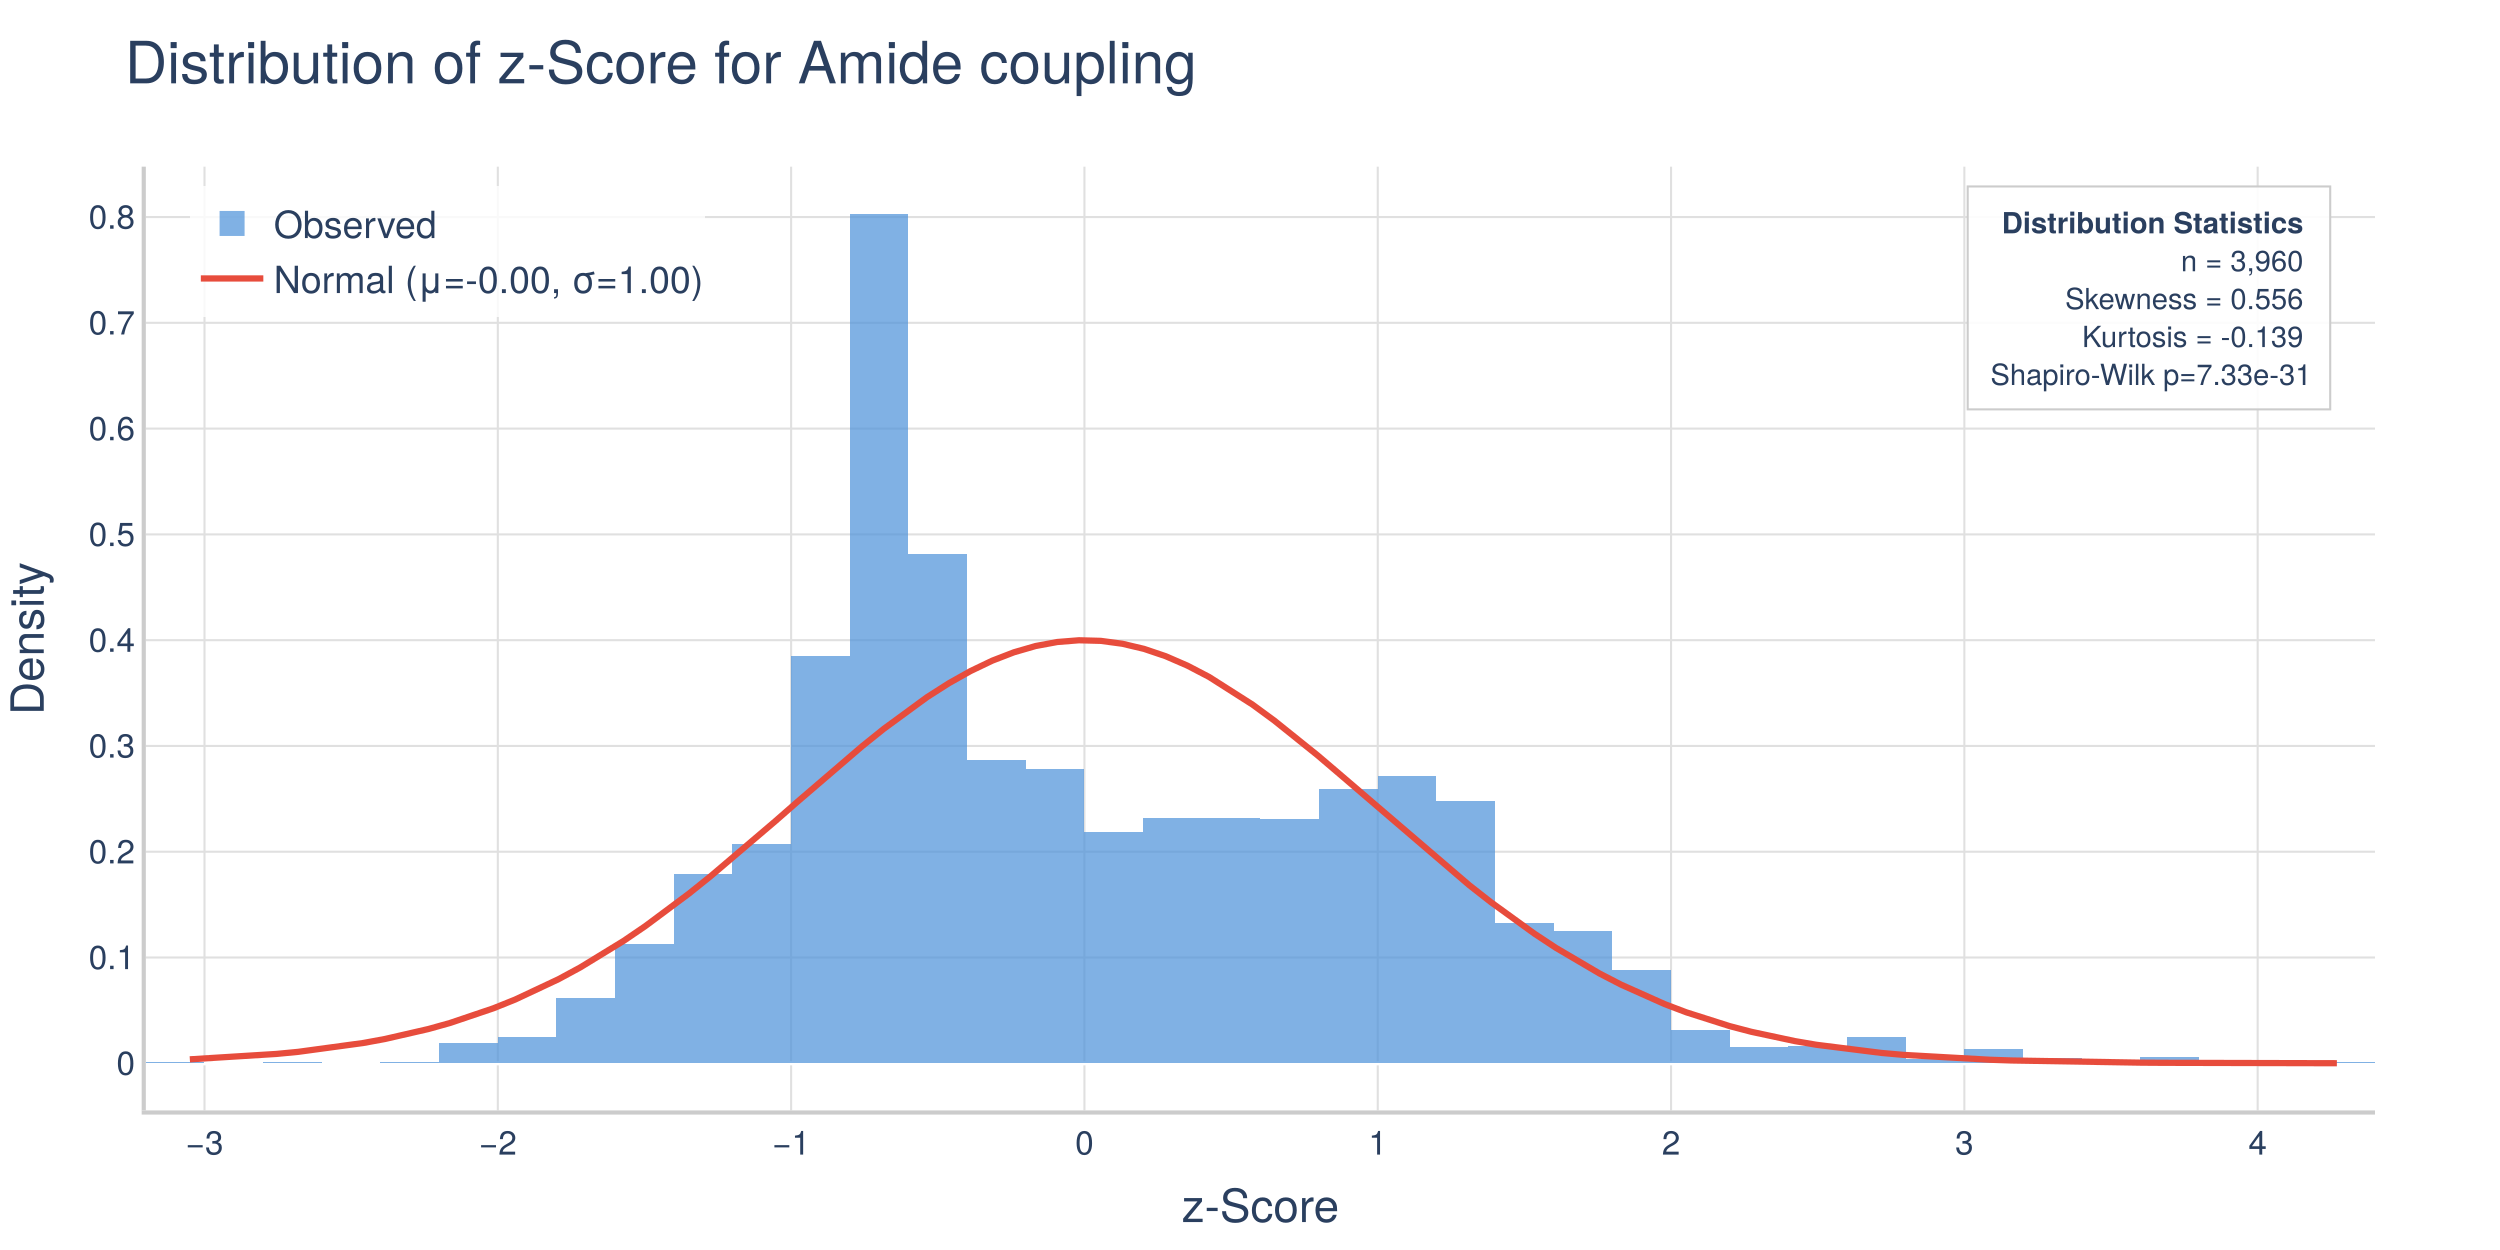
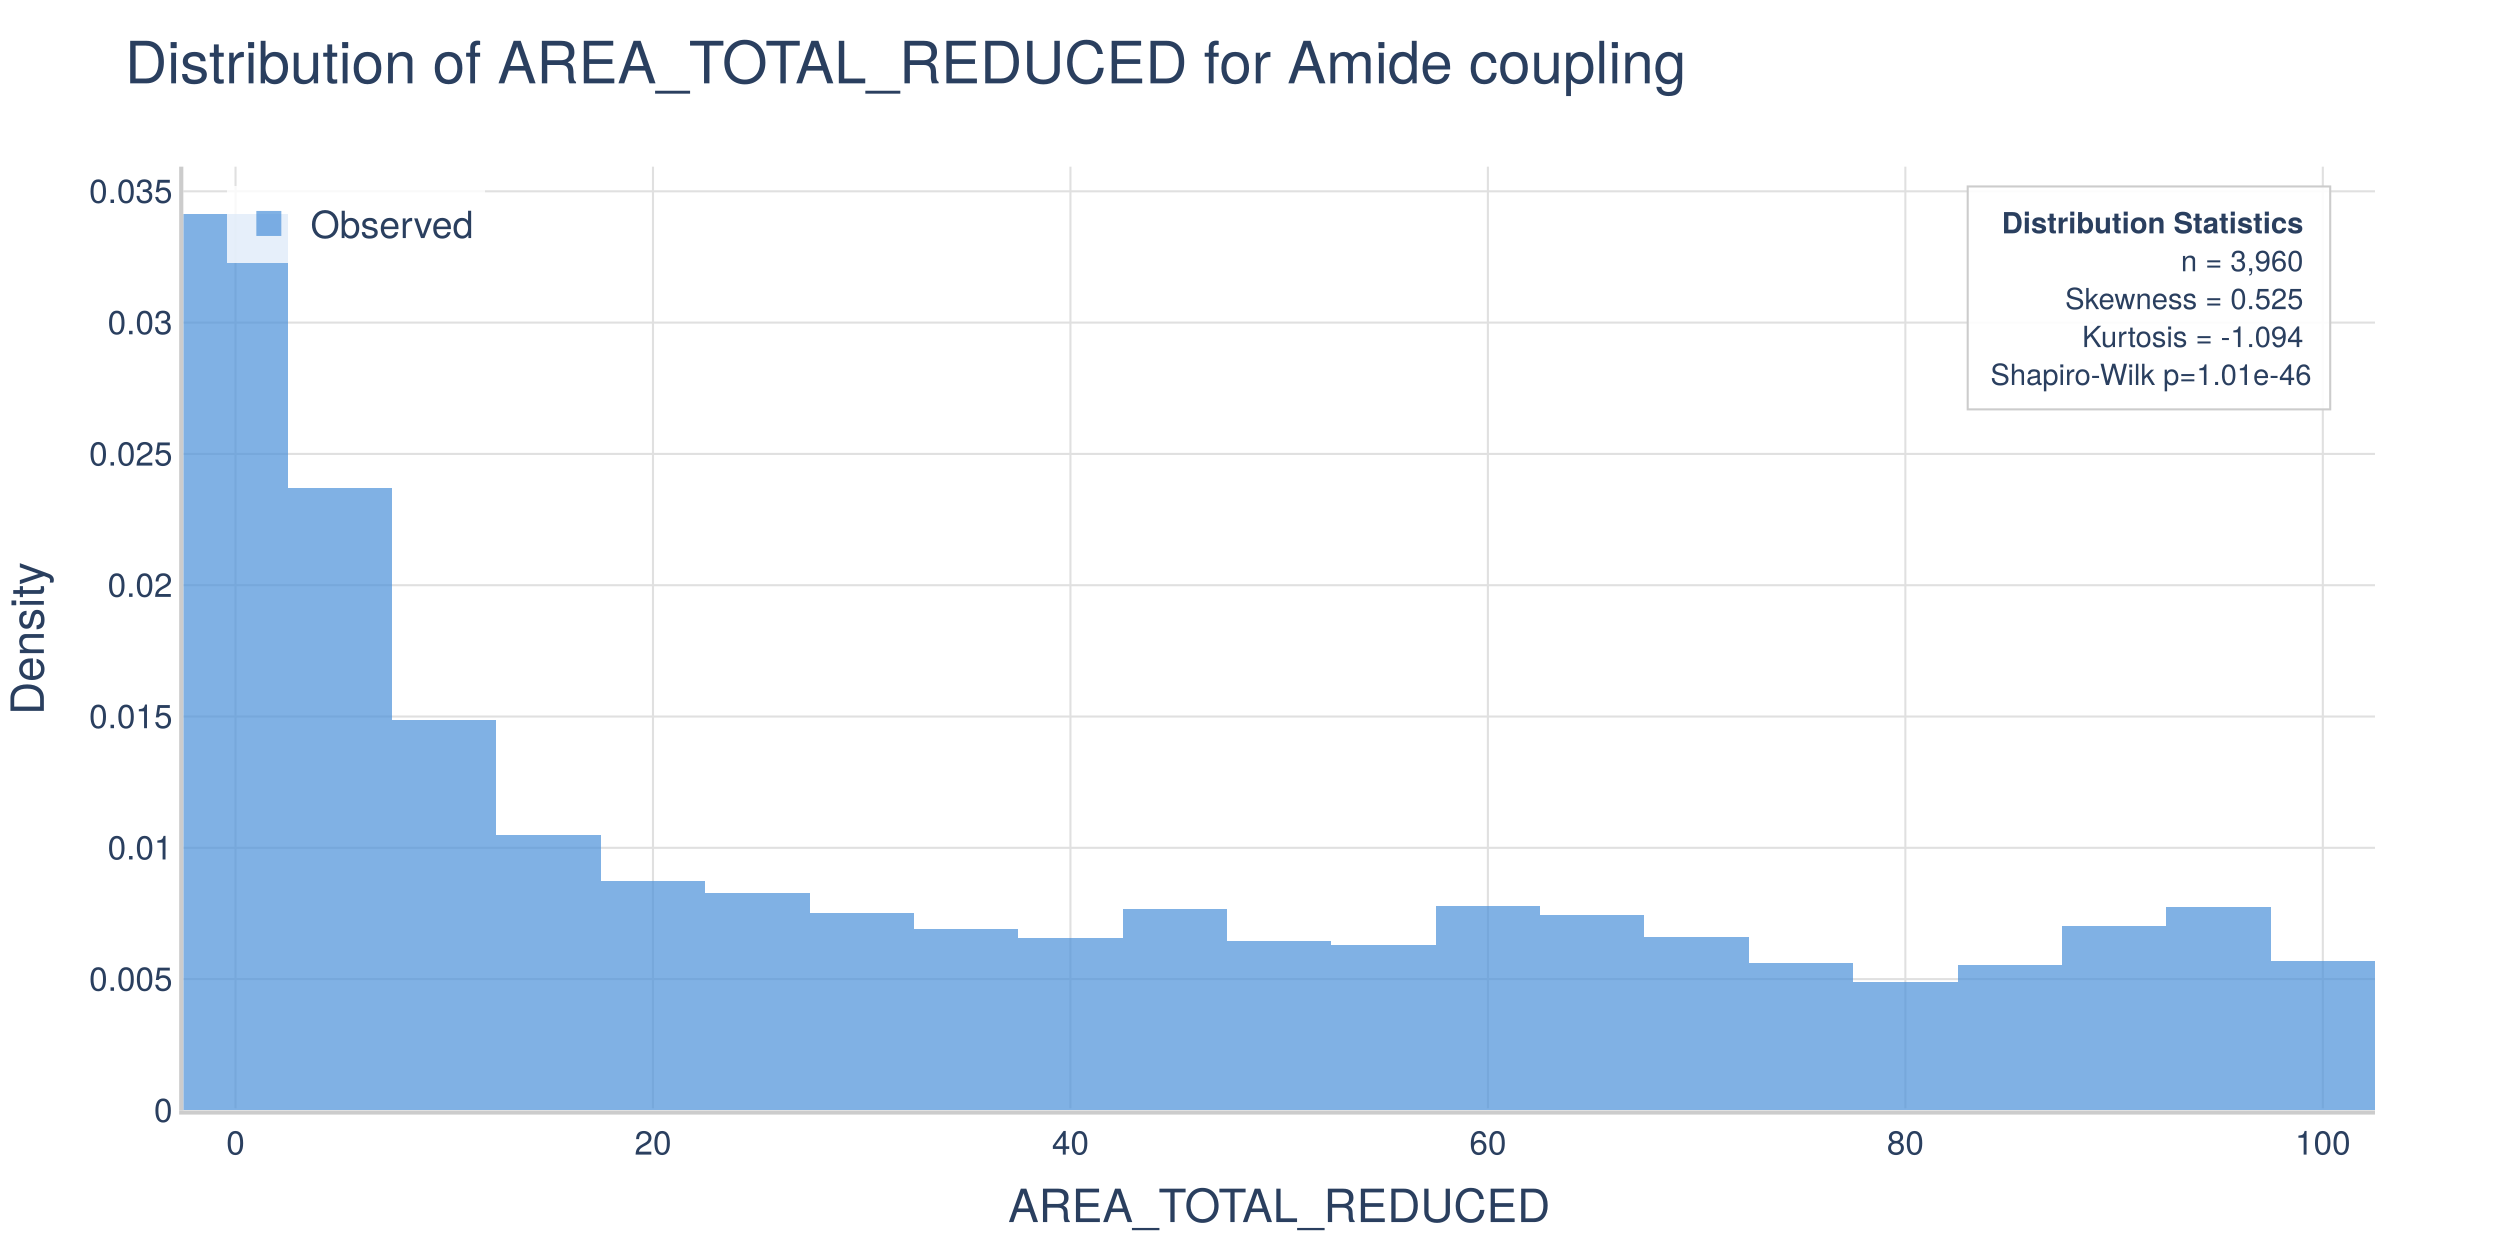
<svg xmlns="http://www.w3.org/2000/svg" class="main-svg" width="1200" height="600" style="" viewBox="0 0 1200 600">
  <rect x="0" y="0" width="1200" height="600" style="fill: rgb(255, 255, 255); fill-opacity: 1;" />
-   <defs id="defs-09cb1d">
+   <defs id="defs-768ce7">
    <g class="clips">
-       <clipPath id="clip09cb1dxyplot" class="plotclip">
-         <rect width="1070" height="453" />
-       </clipPath>
-       <clipPath class="axesclip" id="clip09cb1dx">
-         <rect x="70" y="0" width="1070" height="600" />
-       </clipPath>
-       <clipPath class="axesclip" id="clip09cb1dy">
+       <clipPath id="clip768ce7xyplot" class="plotclip">
+         <rect width="1052" height="453" />
+       </clipPath>
+       <clipPath class="axesclip" id="clip768ce7x">
+         <rect x="88" y="0" width="1052" height="600" />
+       </clipPath>
+       <clipPath class="axesclip" id="clip768ce7y">
        <rect x="0" y="80" width="1200" height="453" />
      </clipPath>
-       <clipPath class="axesclip" id="clip09cb1dxy">
-         <rect x="70" y="80" width="1070" height="453" />
+       <clipPath class="axesclip" id="clip768ce7xy">
+         <rect x="88" y="80" width="1052" height="453" />
      </clipPath>
    </g>
    <g class="gradients" />
    <g class="patterns" />
  </defs>
  <g class="bglayer" />
  <g class="layer-below">
    <g class="imagelayer" />
    <g class="shapelayer" />
  </g>
  <g class="cartesianlayer">
    <g class="subplot xy">
      <g class="layer-subplot">
        <g class="shapelayer" />
        <g class="imagelayer" />
      </g>
      <g class="minor-gridlayer">
        <g class="x" />
        <g class="y" />
      </g>
      <g class="gridlayer">
        <g class="x">
-           <path class="xgrid crisp" transform="translate(98.16,0)" d="M0,80v453" style="stroke: rgb(224, 224, 224); stroke-opacity: 1; stroke-width: 1px;" />
-           <path class="xgrid crisp" transform="translate(238.95,0)" d="M0,80v453" style="stroke: rgb(224, 224, 224); stroke-opacity: 1; stroke-width: 1px;" />
-           <path class="xgrid crisp" transform="translate(379.74,0)" d="M0,80v453" style="stroke: rgb(224, 224, 224); stroke-opacity: 1; stroke-width: 1px;" />
-           <path class="xgrid crisp" transform="translate(520.53,0)" d="M0,80v453" style="stroke: rgb(224, 224, 224); stroke-opacity: 1; stroke-width: 1px;" />
-           <path class="xgrid crisp" transform="translate(661.32,0)" d="M0,80v453" style="stroke: rgb(224, 224, 224); stroke-opacity: 1; stroke-width: 1px;" />
-           <path class="xgrid crisp" transform="translate(802.11,0)" d="M0,80v453" style="stroke: rgb(224, 224, 224); stroke-opacity: 1; stroke-width: 1px;" />
-           <path class="xgrid crisp" transform="translate(942.89,0)" d="M0,80v453" style="stroke: rgb(224, 224, 224); stroke-opacity: 1; stroke-width: 1px;" />
-           <path class="xgrid crisp" transform="translate(1083.68,0)" d="M0,80v453" style="stroke: rgb(224, 224, 224); stroke-opacity: 1; stroke-width: 1px;" />
+           <path class="xgrid crisp" transform="translate(113.05,0)" d="M0,80v453" style="stroke: rgb(224, 224, 224); stroke-opacity: 1; stroke-width: 1px;" />
+           <path class="xgrid crisp" transform="translate(313.43,0)" d="M0,80v453" style="stroke: rgb(224, 224, 224); stroke-opacity: 1; stroke-width: 1px;" />
+           <path class="xgrid crisp" transform="translate(513.81,0)" d="M0,80v453" style="stroke: rgb(224, 224, 224); stroke-opacity: 1; stroke-width: 1px;" />
+           <path class="xgrid crisp" transform="translate(714.19,0)" d="M0,80v453" style="stroke: rgb(224, 224, 224); stroke-opacity: 1; stroke-width: 1px;" />
+           <path class="xgrid crisp" transform="translate(914.57,0)" d="M0,80v453" style="stroke: rgb(224, 224, 224); stroke-opacity: 1; stroke-width: 1px;" />
+           <path class="xgrid crisp" transform="translate(1114.95,0)" d="M0,80v453" style="stroke: rgb(224, 224, 224); stroke-opacity: 1; stroke-width: 1px;" />
        </g>
        <g class="y">
-           <path class="ygrid crisp" transform="translate(0,459.6)" d="M70,0h1070" style="stroke: rgb(224, 224, 224); stroke-opacity: 1; stroke-width: 1px;" />
-           <path class="ygrid crisp" transform="translate(0,408.83)" d="M70,0h1070" style="stroke: rgb(224, 224, 224); stroke-opacity: 1; stroke-width: 1px;" />
-           <path class="ygrid crisp" transform="translate(0,358.05)" d="M70,0h1070" style="stroke: rgb(224, 224, 224); stroke-opacity: 1; stroke-width: 1px;" />
-           <path class="ygrid crisp" transform="translate(0,307.28)" d="M70,0h1070" style="stroke: rgb(224, 224, 224); stroke-opacity: 1; stroke-width: 1px;" />
-           <path class="ygrid crisp" transform="translate(0,256.51)" d="M70,0h1070" style="stroke: rgb(224, 224, 224); stroke-opacity: 1; stroke-width: 1px;" />
-           <path class="ygrid crisp" transform="translate(0,205.73)" d="M70,0h1070" style="stroke: rgb(224, 224, 224); stroke-opacity: 1; stroke-width: 1px;" />
-           <path class="ygrid crisp" transform="translate(0,154.96)" d="M70,0h1070" style="stroke: rgb(224, 224, 224); stroke-opacity: 1; stroke-width: 1px;" />
-           <path class="ygrid crisp" transform="translate(0,104.19)" d="M70,0h1070" style="stroke: rgb(224, 224, 224); stroke-opacity: 1; stroke-width: 1px;" />
+           <path class="ygrid crisp" transform="translate(0,469.98)" d="M88,0h1052" style="stroke: rgb(224, 224, 224); stroke-opacity: 1; stroke-width: 1px;" />
+           <path class="ygrid crisp" transform="translate(0,406.95)" d="M88,0h1052" style="stroke: rgb(224, 224, 224); stroke-opacity: 1; stroke-width: 1px;" />
+           <path class="ygrid crisp" transform="translate(0,343.93)" d="M88,0h1052" style="stroke: rgb(224, 224, 224); stroke-opacity: 1; stroke-width: 1px;" />
+           <path class="ygrid crisp" transform="translate(0,280.9)" d="M88,0h1052" style="stroke: rgb(224, 224, 224); stroke-opacity: 1; stroke-width: 1px;" />
+           <path class="ygrid crisp" transform="translate(0,217.88)" d="M88,0h1052" style="stroke: rgb(224, 224, 224); stroke-opacity: 1; stroke-width: 1px;" />
+           <path class="ygrid crisp" transform="translate(0,154.85)" d="M88,0h1052" style="stroke: rgb(224, 224, 224); stroke-opacity: 1; stroke-width: 1px;" />
+           <path class="ygrid crisp" transform="translate(0,91.83)" d="M88,0h1052" style="stroke: rgb(224, 224, 224); stroke-opacity: 1; stroke-width: 1px;" />
        </g>
      </g>
      <g class="zerolinelayer">
-         <path class="yzl zl crisp" transform="translate(0,510.37)" d="M70,0h1070" style="stroke: rgb(255, 255, 255); stroke-opacity: 1; stroke-width: 2px;" />
+         <path class="yzl zl crisp" transform="translate(0,533)" d="M88,0h1052" style="stroke: rgb(255, 255, 255); stroke-opacity: 1; stroke-width: 2px;" />
      </g>
      <g class="layer-between">
        <g class="shapelayer" />
        <g class="imagelayer" />
      </g>
      <path class="xlines-below" />
      <path class="ylines-below" />
      <g class="overlines-below" />
      <g class="xaxislayer-below" />
      <g class="yaxislayer-below" />
      <g class="overaxes-below" />
      <g class="overplot">
-         <g class="xy" transform="translate(70,80)" clip-path="url(#clip09cb1dxyplot)">
+         <g class="xy" transform="translate(88,80)" clip-path="url(#clip768ce7xyplot)">
          <g class="barlayer mlayer">
            <g class="trace bars" shape-rendering="crispEdges" style="opacity: 0.7;">
              <g class="points">
                <g class="point">
-                   <path d="M0,430.37V429.73H28.16V430.37Z" style="vector-effect: none; opacity: 1; stroke-width: 0px; fill: rgb(74, 144, 217); fill-opacity: 1;" />
-                 </g>
-                 <g class="point">
-                   <path d="M0,0Z" style="vector-effect: none; opacity: 1; stroke-width: 0px; fill: rgb(74, 144, 217); fill-opacity: 1;" />
-                 </g>
-                 <g class="point">
-                   <path d="M56.32,430.37V429.73H84.47V430.37Z" style="vector-effect: none; opacity: 1; stroke-width: 0px; fill: rgb(74, 144, 217); fill-opacity: 1;" />
-                 </g>
-                 <g class="point">
-                   <path d="M0,0Z" style="vector-effect: none; opacity: 1; stroke-width: 0px; fill: rgb(74, 144, 217); fill-opacity: 1;" />
-                 </g>
-                 <g class="point">
-                   <path d="M112.63,430.37V429.73H140.79V430.37Z" style="vector-effect: none; opacity: 1; stroke-width: 0px; fill: rgb(74, 144, 217); fill-opacity: 1;" />
-                 </g>
-                 <g class="point">
-                   <path d="M140.79,430.37V420.76H168.95V430.37Z" style="vector-effect: none; opacity: 1; stroke-width: 0px; fill: rgb(74, 144, 217); fill-opacity: 1;" />
-                 </g>
-                 <g class="point">
-                   <path d="M168.95,430.37V417.55H197.11V430.37Z" style="vector-effect: none; opacity: 1; stroke-width: 0px; fill: rgb(74, 144, 217); fill-opacity: 1;" />
-                 </g>
-                 <g class="point">
-                   <path d="M197.11,430.37V398.96H225.26V430.37Z" style="vector-effect: none; opacity: 1; stroke-width: 0px; fill: rgb(74, 144, 217); fill-opacity: 1;" />
-                 </g>
-                 <g class="point">
-                   <path d="M225.26,430.37V373.32H253.42V430.37Z" style="vector-effect: none; opacity: 1; stroke-width: 0px; fill: rgb(74, 144, 217); fill-opacity: 1;" />
-                 </g>
-                 <g class="point">
-                   <path d="M253.42,430.37V339.34H281.58V430.37Z" style="vector-effect: none; opacity: 1; stroke-width: 0px; fill: rgb(74, 144, 217); fill-opacity: 1;" />
-                 </g>
-                 <g class="point">
-                   <path d="M281.58,430.37V325.24H309.74V430.37Z" style="vector-effect: none; opacity: 1; stroke-width: 0px; fill: rgb(74, 144, 217); fill-opacity: 1;" />
-                 </g>
-                 <g class="point">
-                   <path d="M309.74,430.37V234.84H337.89V430.37Z" style="vector-effect: none; opacity: 1; stroke-width: 0px; fill: rgb(74, 144, 217); fill-opacity: 1;" />
-                 </g>
-                 <g class="point">
-                   <path d="M337.89,430.37V22.65H366.05V430.37Z" style="vector-effect: none; opacity: 1; stroke-width: 0px; fill: rgb(74, 144, 217); fill-opacity: 1;" />
-                 </g>
-                 <g class="point">
-                   <path d="M366.05,430.37V186.12H394.21V430.37Z" style="vector-effect: none; opacity: 1; stroke-width: 0px; fill: rgb(74, 144, 217); fill-opacity: 1;" />
-                 </g>
-                 <g class="point">
-                   <path d="M394.21,430.37V284.85H422.37V430.37Z" style="vector-effect: none; opacity: 1; stroke-width: 0px; fill: rgb(74, 144, 217); fill-opacity: 1;" />
-                 </g>
-                 <g class="point">
-                   <path d="M422.37,430.37V289.34H450.53V430.37Z" style="vector-effect: none; opacity: 1; stroke-width: 0px; fill: rgb(74, 144, 217); fill-opacity: 1;" />
-                 </g>
-                 <g class="point">
-                   <path d="M450.53,430.37V319.47H478.68V430.37Z" style="vector-effect: none; opacity: 1; stroke-width: 0px; fill: rgb(74, 144, 217); fill-opacity: 1;" />
-                 </g>
-                 <g class="point">
-                   <path d="M478.68,430.37V312.41H506.84V430.37Z" style="vector-effect: none; opacity: 1; stroke-width: 0px; fill: rgb(74, 144, 217); fill-opacity: 1;" />
-                 </g>
-                 <g class="point">
-                   <path d="M506.84,430.37V312.41H535V430.37Z" style="vector-effect: none; opacity: 1; stroke-width: 0px; fill: rgb(74, 144, 217); fill-opacity: 1;" />
-                 </g>
-                 <g class="point">
-                   <path d="M535,430.37V313.06H563.16V430.37Z" style="vector-effect: none; opacity: 1; stroke-width: 0px; fill: rgb(74, 144, 217); fill-opacity: 1;" />
-                 </g>
-                 <g class="point">
-                   <path d="M563.16,430.37V298.95H591.32V430.37Z" style="vector-effect: none; opacity: 1; stroke-width: 0px; fill: rgb(74, 144, 217); fill-opacity: 1;" />
-                 </g>
-                 <g class="point">
-                   <path d="M591.32,430.37V292.54H619.47V430.37Z" style="vector-effect: none; opacity: 1; stroke-width: 0px; fill: rgb(74, 144, 217); fill-opacity: 1;" />
-                 </g>
-                 <g class="point">
-                   <path d="M619.47,430.37V304.72H647.63V430.37Z" style="vector-effect: none; opacity: 1; stroke-width: 0px; fill: rgb(74, 144, 217); fill-opacity: 1;" />
-                 </g>
-                 <g class="point">
-                   <path d="M647.63,430.37V363.06H675.79V430.37Z" style="vector-effect: none; opacity: 1; stroke-width: 0px; fill: rgb(74, 144, 217); fill-opacity: 1;" />
-                 </g>
-                 <g class="point">
-                   <path d="M675.79,430.37V366.91H703.95V430.37Z" style="vector-effect: none; opacity: 1; stroke-width: 0px; fill: rgb(74, 144, 217); fill-opacity: 1;" />
-                 </g>
-                 <g class="point">
-                   <path d="M703.95,430.37V385.5H732.11V430.37Z" style="vector-effect: none; opacity: 1; stroke-width: 0px; fill: rgb(74, 144, 217); fill-opacity: 1;" />
-                 </g>
-                 <g class="point">
-                   <path d="M732.11,430.37V414.34H760.26V430.37Z" style="vector-effect: none; opacity: 1; stroke-width: 0px; fill: rgb(74, 144, 217); fill-opacity: 1;" />
-                 </g>
-                 <g class="point">
-                   <path d="M760.26,430.37V422.68H788.42V430.37Z" style="vector-effect: none; opacity: 1; stroke-width: 0px; fill: rgb(74, 144, 217); fill-opacity: 1;" />
-                 </g>
-                 <g class="point">
-                   <path d="M788.42,430.37V422.04H816.58V430.37Z" style="vector-effect: none; opacity: 1; stroke-width: 0px; fill: rgb(74, 144, 217); fill-opacity: 1;" />
-                 </g>
-                 <g class="point">
-                   <path d="M816.58,430.37V417.55H844.74V430.37Z" style="vector-effect: none; opacity: 1; stroke-width: 0px; fill: rgb(74, 144, 217); fill-opacity: 1;" />
-                 </g>
-                 <g class="point">
-                   <path d="M844.74,430.37V428.45H872.89V430.37Z" style="vector-effect: none; opacity: 1; stroke-width: 0px; fill: rgb(74, 144, 217); fill-opacity: 1;" />
-                 </g>
-                 <g class="point">
-                   <path d="M872.89,430.37V423.32H901.05V430.37Z" style="vector-effect: none; opacity: 1; stroke-width: 0px; fill: rgb(74, 144, 217); fill-opacity: 1;" />
-                 </g>
-                 <g class="point">
-                   <path d="M901.05,430.37V427.81H929.21V430.37Z" style="vector-effect: none; opacity: 1; stroke-width: 0px; fill: rgb(74, 144, 217); fill-opacity: 1;" />
-                 </g>
-                 <g class="point">
-                   <path d="M929.21,430.37V429.73H957.37V430.37Z" style="vector-effect: none; opacity: 1; stroke-width: 0px; fill: rgb(74, 144, 217); fill-opacity: 1;" />
-                 </g>
-                 <g class="point">
-                   <path d="M957.37,430.37V427.17H985.53V430.37Z" style="vector-effect: none; opacity: 1; stroke-width: 0px; fill: rgb(74, 144, 217); fill-opacity: 1;" />
-                 </g>
-                 <g class="point">
-                   <path d="M0,0Z" style="vector-effect: none; opacity: 1; stroke-width: 0px; fill: rgb(74, 144, 217); fill-opacity: 1;" />
-                 </g>
-                 <g class="point">
-                   <path d="M0,0Z" style="vector-effect: none; opacity: 1; stroke-width: 0px; fill: rgb(74, 144, 217); fill-opacity: 1;" />
-                 </g>
-                 <g class="point">
-                   <path d="M1041.84,430.37V429.73H1070V430.37Z" style="vector-effect: none; opacity: 1; stroke-width: 0px; fill: rgb(74, 144, 217); fill-opacity: 1;" />
+                   <path d="M0,453V22.65H50.1V453Z" style="vector-effect: none; opacity: 1; stroke-width: 0px; fill: rgb(74, 144, 217); fill-opacity: 1;" />
+                 </g>
+                 <g class="point">
+                   <path d="M50.1,453V154.43H100.19V453Z" style="vector-effect: none; opacity: 1; stroke-width: 0px; fill: rgb(74, 144, 217); fill-opacity: 1;" />
+                 </g>
+                 <g class="point">
+                   <path d="M100.19,453V265.84H150.29V453Z" style="vector-effect: none; opacity: 1; stroke-width: 0px; fill: rgb(74, 144, 217); fill-opacity: 1;" />
+                 </g>
+                 <g class="point">
+                   <path d="M150.29,453V320.58H200.38V453Z" style="vector-effect: none; opacity: 1; stroke-width: 0px; fill: rgb(74, 144, 217); fill-opacity: 1;" />
+                 </g>
+                 <g class="point">
+                   <path d="M200.38,453V342.87H250.48V453Z" style="vector-effect: none; opacity: 1; stroke-width: 0px; fill: rgb(74, 144, 217); fill-opacity: 1;" />
+                 </g>
+                 <g class="point">
+                   <path d="M250.48,453V348.6H300.57V453Z" style="vector-effect: none; opacity: 1; stroke-width: 0px; fill: rgb(74, 144, 217); fill-opacity: 1;" />
+                 </g>
+                 <g class="point">
+                   <path d="M300.57,453V358.14H350.67V453Z" style="vector-effect: none; opacity: 1; stroke-width: 0px; fill: rgb(74, 144, 217); fill-opacity: 1;" />
+                 </g>
+                 <g class="point">
+                   <path d="M350.67,453V365.78H400.76V453Z" style="vector-effect: none; opacity: 1; stroke-width: 0px; fill: rgb(74, 144, 217); fill-opacity: 1;" />
+                 </g>
+                 <g class="point">
+                   <path d="M400.76,453V370.24H450.86V453Z" style="vector-effect: none; opacity: 1; stroke-width: 0px; fill: rgb(74, 144, 217); fill-opacity: 1;" />
+                 </g>
+                 <g class="point">
+                   <path d="M450.86,453V356.23H500.95V453Z" style="vector-effect: none; opacity: 1; stroke-width: 0px; fill: rgb(74, 144, 217); fill-opacity: 1;" />
+                 </g>
+                 <g class="point">
+                   <path d="M500.95,453V371.51H551.05V453Z" style="vector-effect: none; opacity: 1; stroke-width: 0px; fill: rgb(74, 144, 217); fill-opacity: 1;" />
+                 </g>
+                 <g class="point">
+                   <path d="M551.05,453V373.42H601.14V453Z" style="vector-effect: none; opacity: 1; stroke-width: 0px; fill: rgb(74, 144, 217); fill-opacity: 1;" />
+                 </g>
+                 <g class="point">
+                   <path d="M601.14,453V354.96H651.24V453Z" style="vector-effect: none; opacity: 1; stroke-width: 0px; fill: rgb(74, 144, 217); fill-opacity: 1;" />
+                 </g>
+                 <g class="point">
+                   <path d="M651.24,453V359.42H701.33V453Z" style="vector-effect: none; opacity: 1; stroke-width: 0px; fill: rgb(74, 144, 217); fill-opacity: 1;" />
+                 </g>
+                 <g class="point">
+                   <path d="M701.33,453V369.6H751.43V453Z" style="vector-effect: none; opacity: 1; stroke-width: 0px; fill: rgb(74, 144, 217); fill-opacity: 1;" />
+                 </g>
+                 <g class="point">
+                   <path d="M751.43,453V382.34H801.52V453Z" style="vector-effect: none; opacity: 1; stroke-width: 0px; fill: rgb(74, 144, 217); fill-opacity: 1;" />
+                 </g>
+                 <g class="point">
+                   <path d="M801.52,453V391.25H851.62V453Z" style="vector-effect: none; opacity: 1; stroke-width: 0px; fill: rgb(74, 144, 217); fill-opacity: 1;" />
+                 </g>
+                 <g class="point">
+                   <path d="M851.62,453V382.97H901.71V453Z" style="vector-effect: none; opacity: 1; stroke-width: 0px; fill: rgb(74, 144, 217); fill-opacity: 1;" />
+                 </g>
+                 <g class="point">
+                   <path d="M901.71,453V364.51H951.81V453Z" style="vector-effect: none; opacity: 1; stroke-width: 0px; fill: rgb(74, 144, 217); fill-opacity: 1;" />
+                 </g>
+                 <g class="point">
+                   <path d="M951.81,453V355.6H1001.9V453Z" style="vector-effect: none; opacity: 1; stroke-width: 0px; fill: rgb(74, 144, 217); fill-opacity: 1;" />
+                 </g>
+                 <g class="point">
+                   <path d="M1001.9,453V381.06H1052V453Z" style="vector-effect: none; opacity: 1; stroke-width: 0px; fill: rgb(74, 144, 217); fill-opacity: 1;" />
                </g>
              </g>
            </g>
          </g>
-           <g class="scatterlayer mlayer">
-             <g class="trace scatter traceb3f8c5" style="stroke-miterlimit: 2; opacity: 1;">
-               <g class="fills" />
-               <g class="errorbars" />
-               <g class="lines">
-                 <path class="js-line" d="M21.12,428.48L62.76,425.88L73.17,424.88L104.4,420.63L114.81,418.71L135.63,413.93L146.04,411.02L166.86,403.97L177.27,399.79L198.09,390.01L208.5,384.38L229.32,371.64L239.73,364.55L260.55,349.04L270.96,340.7L302.19,314.12L312.6,305L343.82,278.2L354.23,269.83L375.05,254.59L385.46,247.95L395.87,242.1L406.28,237.12L416.69,233.1L427.1,230.09L437.51,228.16L447.92,227.33L458.33,227.61L468.74,229L479.15,231.47L489.56,234.99L499.97,239.51L510.38,244.94L531.2,258.2L541.61,265.83L562.43,282.55L572.84,291.42L635.3,344.94L645.71,353.09L666.53,368.17L676.94,375.03L697.76,387.27L708.17,392.65L728.99,401.95L739.4,405.9L760.22,412.53L770.63,415.26L791.45,419.71L801.86,421.49L833.09,425.41L843.5,426.33L885.14,428.68L895.55,429.03L958.01,430.08L968.42,430.15L1051.7,430.35" style="vector-effect: none; fill: none; stroke: rgb(231, 76, 60); stroke-opacity: 1; stroke-width: 3px; opacity: 1;" />
-               </g>
-               <g class="points" />
-               <g class="text" />
-             </g>
-           </g>
        </g>
      </g>
      <g class="zerolinelayer-above" />
-       <path class="xlines-above crisp" d="M68,534H1140" style="fill: none; stroke-width: 2px; stroke: rgb(204, 204, 204); stroke-opacity: 1;" />
-       <path class="ylines-above crisp" d="M69,80V533" style="fill: none; stroke-width: 2px; stroke: rgb(204, 204, 204); stroke-opacity: 1;" />
+       <path class="xlines-above crisp" d="M86,534H1140" style="fill: none; stroke-width: 2px; stroke: rgb(204, 204, 204); stroke-opacity: 1;" />
+       <path class="ylines-above crisp" d="M87,80V533" style="fill: none; stroke-width: 2px; stroke: rgb(204, 204, 204); stroke-opacity: 1;" />
      <g class="overlines-above" />
      <g class="xaxislayer-above">
        <g class="xtick">
-           <text text-anchor="middle" x="0" y="554.2" transform="translate(98.16,0)" style="font-family: 'Helvetica Neue'; font-size: 16px; fill: rgb(42, 63, 95); fill-opacity: 1; white-space: pre;">−3</text>
-         </g>
-         <g class="xtick">
-           <text text-anchor="middle" x="0" y="554.2" style="font-family: 'Helvetica Neue'; font-size: 16px; fill: rgb(42, 63, 95); fill-opacity: 1; white-space: pre;" transform="translate(238.95,0)">−2</text>
-         </g>
-         <g class="xtick">
-           <text text-anchor="middle" x="0" y="554.2" style="font-family: 'Helvetica Neue'; font-size: 16px; fill: rgb(42, 63, 95); fill-opacity: 1; white-space: pre;" transform="translate(379.74,0)">−1</text>
-         </g>
-         <g class="xtick">
-           <text text-anchor="middle" x="0" y="554.2" style="font-family: 'Helvetica Neue'; font-size: 16px; fill: rgb(42, 63, 95); fill-opacity: 1; white-space: pre;" transform="translate(520.53,0)">0</text>
-         </g>
-         <g class="xtick">
-           <text text-anchor="middle" x="0" y="554.2" style="font-family: 'Helvetica Neue'; font-size: 16px; fill: rgb(42, 63, 95); fill-opacity: 1; white-space: pre;" transform="translate(661.32,0)">1</text>
-         </g>
-         <g class="xtick">
-           <text text-anchor="middle" x="0" y="554.2" style="font-family: 'Helvetica Neue'; font-size: 16px; fill: rgb(42, 63, 95); fill-opacity: 1; white-space: pre;" transform="translate(802.11,0)">2</text>
-         </g>
-         <g class="xtick">
-           <text text-anchor="middle" x="0" y="554.2" style="font-family: 'Helvetica Neue'; font-size: 16px; fill: rgb(42, 63, 95); fill-opacity: 1; white-space: pre;" transform="translate(942.89,0)">3</text>
-         </g>
-         <g class="xtick">
-           <text text-anchor="middle" x="0" y="554.2" style="font-family: 'Helvetica Neue'; font-size: 16px; fill: rgb(42, 63, 95); fill-opacity: 1; white-space: pre;" transform="translate(1083.68,0)">4</text>
+           <text text-anchor="middle" x="0" y="554.2" transform="translate(113.05,0)" style="font-family: 'Helvetica Neue'; font-size: 16px; fill: rgb(42, 63, 95); fill-opacity: 1; white-space: pre;">0</text>
+         </g>
+         <g class="xtick">
+           <text text-anchor="middle" x="0" y="554.2" style="font-family: 'Helvetica Neue'; font-size: 16px; fill: rgb(42, 63, 95); fill-opacity: 1; white-space: pre;" transform="translate(313.43,0)">20</text>
+         </g>
+         <g class="xtick">
+           <text text-anchor="middle" x="0" y="554.2" style="font-family: 'Helvetica Neue'; font-size: 16px; fill: rgb(42, 63, 95); fill-opacity: 1; white-space: pre;" transform="translate(513.81,0)">40</text>
+         </g>
+         <g class="xtick">
+           <text text-anchor="middle" x="0" y="554.2" style="font-family: 'Helvetica Neue'; font-size: 16px; fill: rgb(42, 63, 95); fill-opacity: 1; white-space: pre;" transform="translate(714.19,0)">60</text>
+         </g>
+         <g class="xtick">
+           <text text-anchor="middle" x="0" y="554.2" style="font-family: 'Helvetica Neue'; font-size: 16px; fill: rgb(42, 63, 95); fill-opacity: 1; white-space: pre;" transform="translate(914.57,0)">80</text>
+         </g>
+         <g class="xtick">
+           <text text-anchor="middle" x="0" y="554.2" style="font-family: 'Helvetica Neue'; font-size: 16px; fill: rgb(42, 63, 95); fill-opacity: 1; white-space: pre;" transform="translate(1114.95,0)">100</text>
        </g>
      </g>
      <g class="yaxislayer-above">
        <g class="ytick">
-           <text text-anchor="end" x="64.8" y="5.6" transform="translate(0,510.37)" style="font-family: 'Helvetica Neue'; font-size: 16px; fill: rgb(42, 63, 95); fill-opacity: 1; white-space: pre;">0</text>
-         </g>
-         <g class="ytick">
-           <text text-anchor="end" x="64.8" y="5.6" style="font-family: 'Helvetica Neue'; font-size: 16px; fill: rgb(42, 63, 95); fill-opacity: 1; white-space: pre;" transform="translate(0,459.6)">0.1</text>
-         </g>
-         <g class="ytick">
-           <text text-anchor="end" x="64.8" y="5.6" style="font-family: 'Helvetica Neue'; font-size: 16px; fill: rgb(42, 63, 95); fill-opacity: 1; white-space: pre;" transform="translate(0,408.83)">0.2</text>
-         </g>
-         <g class="ytick">
-           <text text-anchor="end" x="64.8" y="5.6" style="font-family: 'Helvetica Neue'; font-size: 16px; fill: rgb(42, 63, 95); fill-opacity: 1; white-space: pre;" transform="translate(0,358.05)">0.3</text>
-         </g>
-         <g class="ytick">
-           <text text-anchor="end" x="64.8" y="5.6" style="font-family: 'Helvetica Neue'; font-size: 16px; fill: rgb(42, 63, 95); fill-opacity: 1; white-space: pre;" transform="translate(0,307.28)">0.4</text>
-         </g>
-         <g class="ytick">
-           <text text-anchor="end" x="64.8" y="5.6" style="font-family: 'Helvetica Neue'; font-size: 16px; fill: rgb(42, 63, 95); fill-opacity: 1; white-space: pre;" transform="translate(0,256.51)">0.5</text>
-         </g>
-         <g class="ytick">
-           <text text-anchor="end" x="64.8" y="5.6" style="font-family: 'Helvetica Neue'; font-size: 16px; fill: rgb(42, 63, 95); fill-opacity: 1; white-space: pre;" transform="translate(0,205.73)">0.6</text>
-         </g>
-         <g class="ytick">
-           <text text-anchor="end" x="64.8" y="5.6" style="font-family: 'Helvetica Neue'; font-size: 16px; fill: rgb(42, 63, 95); fill-opacity: 1; white-space: pre;" transform="translate(0,154.96)">0.7</text>
-         </g>
-         <g class="ytick">
-           <text text-anchor="end" x="64.8" y="5.6" style="font-family: 'Helvetica Neue'; font-size: 16px; fill: rgb(42, 63, 95); fill-opacity: 1; white-space: pre;" transform="translate(0,104.19)">0.8</text>
+           <text text-anchor="end" x="82.8" y="5.6" transform="translate(0,533)" style="font-family: 'Helvetica Neue'; font-size: 16px; fill: rgb(42, 63, 95); fill-opacity: 1; white-space: pre;">0</text>
+         </g>
+         <g class="ytick">
+           <text text-anchor="end" x="82.8" y="5.6" style="font-family: 'Helvetica Neue'; font-size: 16px; fill: rgb(42, 63, 95); fill-opacity: 1; white-space: pre;" transform="translate(0,469.98)">0.005</text>
+         </g>
+         <g class="ytick">
+           <text text-anchor="end" x="82.8" y="5.6" style="font-family: 'Helvetica Neue'; font-size: 16px; fill: rgb(42, 63, 95); fill-opacity: 1; white-space: pre;" transform="translate(0,406.95)">0.01</text>
+         </g>
+         <g class="ytick">
+           <text text-anchor="end" x="82.8" y="5.6" style="font-family: 'Helvetica Neue'; font-size: 16px; fill: rgb(42, 63, 95); fill-opacity: 1; white-space: pre;" transform="translate(0,343.93)">0.015</text>
+         </g>
+         <g class="ytick">
+           <text text-anchor="end" x="82.8" y="5.6" style="font-family: 'Helvetica Neue'; font-size: 16px; fill: rgb(42, 63, 95); fill-opacity: 1; white-space: pre;" transform="translate(0,280.9)">0.02</text>
+         </g>
+         <g class="ytick">
+           <text text-anchor="end" x="82.8" y="5.6" style="font-family: 'Helvetica Neue'; font-size: 16px; fill: rgb(42, 63, 95); fill-opacity: 1; white-space: pre;" transform="translate(0,217.88)">0.025</text>
+         </g>
+         <g class="ytick">
+           <text text-anchor="end" x="82.8" y="5.6" style="font-family: 'Helvetica Neue'; font-size: 16px; fill: rgb(42, 63, 95); fill-opacity: 1; white-space: pre;" transform="translate(0,154.85)">0.03</text>
+         </g>
+         <g class="ytick">
+           <text text-anchor="end" x="82.8" y="5.6" style="font-family: 'Helvetica Neue'; font-size: 16px; fill: rgb(42, 63, 95); fill-opacity: 1; white-space: pre;" transform="translate(0,91.83)">0.035</text>
        </g>
      </g>
      <g class="overaxes-above" />
    </g>
  </g>
  <g class="polarlayer" />
  <g class="smithlayer" />
  <g class="ternarylayer" />
  <g class="geolayer" />
  <g class="funnelarealayer" />
  <g class="pielayer" />
  <g class="iciclelayer" />
  <g class="treemaplayer" />
  <g class="sunburstlayer" />
  <g class="glimages" />
-   <defs id="topdefs-09cb1d">
+   <defs id="topdefs-768ce7">
    <g class="clips" />
-     <clipPath id="legend09cb1d">
-       <rect width="247" height="63" x="0" y="0" />
+     <clipPath id="legend768ce7">
+       <rect width="124" height="37" x="0" y="0" />
    </clipPath>
  </defs>
  <g class="layer-above">
    <g class="imagelayer" />
    <g class="shapelayer" />
  </g>
  <g class="infolayer">
-     <g class="legend" pointer-events="all" transform="translate(91.4,89.06)">
-       <rect class="bg" shape-rendering="crispEdges" style="stroke: rgb(68, 68, 68); stroke-opacity: 1; fill: rgb(255, 255, 255); fill-opacity: 0.8; stroke-width: 0px;" width="247" height="63" x="0" y="0" />
-       <g class="scrollbox" transform="" clip-path="url(#legend09cb1d)">
+     <g class="legend" pointer-events="all" transform="translate(109.04,89.06)">
+       <rect class="bg" shape-rendering="crispEdges" style="stroke: rgb(68, 68, 68); stroke-opacity: 1; fill: rgb(255, 255, 255); fill-opacity: 0.8; stroke-width: 0px;" width="124" height="37" x="0" y="0" />
+       <g class="scrollbox" transform="" clip-path="url(#legend768ce7)">
        <g class="groups">
          <g class="traces" transform="translate(0,18.2)" style="opacity: 1;">
            <text class="legendtext" text-anchor="start" x="40" y="7.02" style="font-family: 'Helvetica Neue'; font-size: 18px; fill: rgb(42, 63, 95); fill-opacity: 1; white-space: pre;">Observed</text>
            <g class="layers" style="opacity: 0.7;">
              <g class="legendfill" />
              <g class="legendlines" />
              <g class="legendsymbols">
                <g class="legendpoints">
                  <path class="legendundefined" d="M6,6H-6V-6H6Z" transform="translate(20,0)" style="stroke-width: 0px; fill: rgb(74, 144, 217); fill-opacity: 1;" />
                </g>
              </g>
            </g>
-             <rect class="legendtoggle" x="0" y="-13.2" width="241.516" height="26.4" style="fill: rgb(0, 0, 0); fill-opacity: 0;" />
+             <rect class="legendtoggle" x="0" y="-13.2" width="118.359" height="26.4" style="fill: rgb(0, 0, 0); fill-opacity: 0;" />
          </g>
-           <g class="traces" transform="translate(0,44.6)" style="opacity: 1;">
-             <text class="legendtext" text-anchor="start" x="40" y="7.02" style="font-family: 'Helvetica Neue'; font-size: 18px; fill: rgb(42, 63, 95); fill-opacity: 1; white-space: pre;">Normal (μ=-0.00, σ=1.00)</text>
-             <g class="layers" style="opacity: 1;">
-               <g class="legendfill" />
-               <g class="legendlines">
-                 <path class="js-line" d="M5,0h30" style="fill: none; stroke: rgb(231, 76, 60); stroke-opacity: 1; stroke-width: 3px;" />
-               </g>
-               <g class="legendsymbols">
-                 <g class="legendpoints" />
-               </g>
-             </g>
-             <rect class="legendtoggle" x="0" y="-13.2" width="241.516" height="26.4" style="fill: rgb(0, 0, 0); fill-opacity: 0;" />
-           </g>
        </g>
      </g>
      <rect class="scrollbar" rx="20" ry="3" width="0" height="0" style="fill: rgb(128, 139, 164); fill-opacity: 1;" x="0" y="0" />
    </g>
    <g class="g-gtitle">
-       <text class="gtitle" x="60" y="40" text-anchor="start" dy="0em" style="opacity: 1; font-family: 'Helvetica Neue'; font-size: 28px; fill: rgb(42, 63, 95); fill-opacity: 1; white-space: pre;">Distribution of z-Score for Amide coupling</text>
+       <text class="gtitle" x="60" y="40" text-anchor="start" dy="0em" style="opacity: 1; font-family: 'Helvetica Neue'; font-size: 28px; fill: rgb(42, 63, 95); fill-opacity: 1; white-space: pre;">Distribution of AREA_TOTAL_REDUCED for Amide coupling</text>
    </g>
    <g class="g-xtitle">
-       <text class="xtitle" x="605" y="586.6" text-anchor="middle" style="opacity: 1; font-family: 'Helvetica Neue'; font-size: 22px; fill: rgb(42, 63, 95); fill-opacity: 1; white-space: pre;">z-Score</text>
-     </g>
-     <g class="g-ytitle" transform="translate(0.1503906,0)">
-       <text class="ytitle" transform="rotate(-90,20.8498,306.5)" x="20.85" y="306.5" text-anchor="middle" style="opacity: 1; font-family: 'Helvetica Neue'; font-size: 22px; fill: rgb(42, 63, 95); fill-opacity: 1; white-space: pre;">Density</text>
+       <text class="xtitle" x="614" y="586.6" text-anchor="middle" style="opacity: 1; font-family: 'Helvetica Neue'; font-size: 22px; fill: rgb(42, 63, 95); fill-opacity: 1; white-space: pre;">AREA_TOTAL_REDUCED</text>
+     </g>
+     <g class="g-ytitle">
+       <text class="ytitle" transform="rotate(-90,21.05293,306.5)" x="21.053" y="306.5" text-anchor="middle" style="opacity: 1; font-family: 'Helvetica Neue'; font-size: 22px; fill: rgb(42, 63, 95); fill-opacity: 1; white-space: pre;">Density</text>
    </g>
    <g class="annotation" data-index="0" style="opacity: 1;">
-       <g class="annotation-text-g" transform="rotate(0,1031.1,143.06)">
+       <g class="annotation-text-g" transform="rotate(0,1031.46,143.06)">
        <g class="cursor-pointer" transform="translate(944,89)">
          <rect class="bg" x="0.5" y="0.5" width="174" height="107" style="stroke-width: 1px; stroke: rgb(204, 204, 204); stroke-opacity: 1; fill: rgb(255, 255, 255); fill-opacity: 0.9;" />
          <text class="annotation-text" text-anchor="end" x="165.5" y="23" style="font-family: 'Helvetica Neue'; font-size: 14px; fill: rgb(42, 63, 95); fill-opacity: 1; white-space: pre;">
            <tspan class="line" dy="0em" x="165.5" y="23">
              <tspan style="font-weight:bold">Distribution Statistics</tspan>
            </tspan>
            <tspan class="line" dy="1.3em" x="165.5" y="23">n = 3,960</tspan>
-             <tspan class="line" dy="2.6em" x="165.5" y="23">Skewness = 0.556</tspan>
-             <tspan class="line" dy="3.9em" x="165.5" y="23">Kurtosis = -0.139</tspan>
-             <tspan class="line" dy="5.2em" x="165.5" y="23">Shapiro-Wilk p=7.33e-31</tspan>
+             <tspan class="line" dy="2.6em" x="165.5" y="23">Skewness = 0.525</tspan>
+             <tspan class="line" dy="3.9em" x="165.5" y="23">Kurtosis = -1.094</tspan>
+             <tspan class="line" dy="5.2em" x="165.5" y="23">Shapiro-Wilk p=1.01e-46</tspan>
          </text>
        </g>
      </g>
    </g>
  </g>
</svg>
